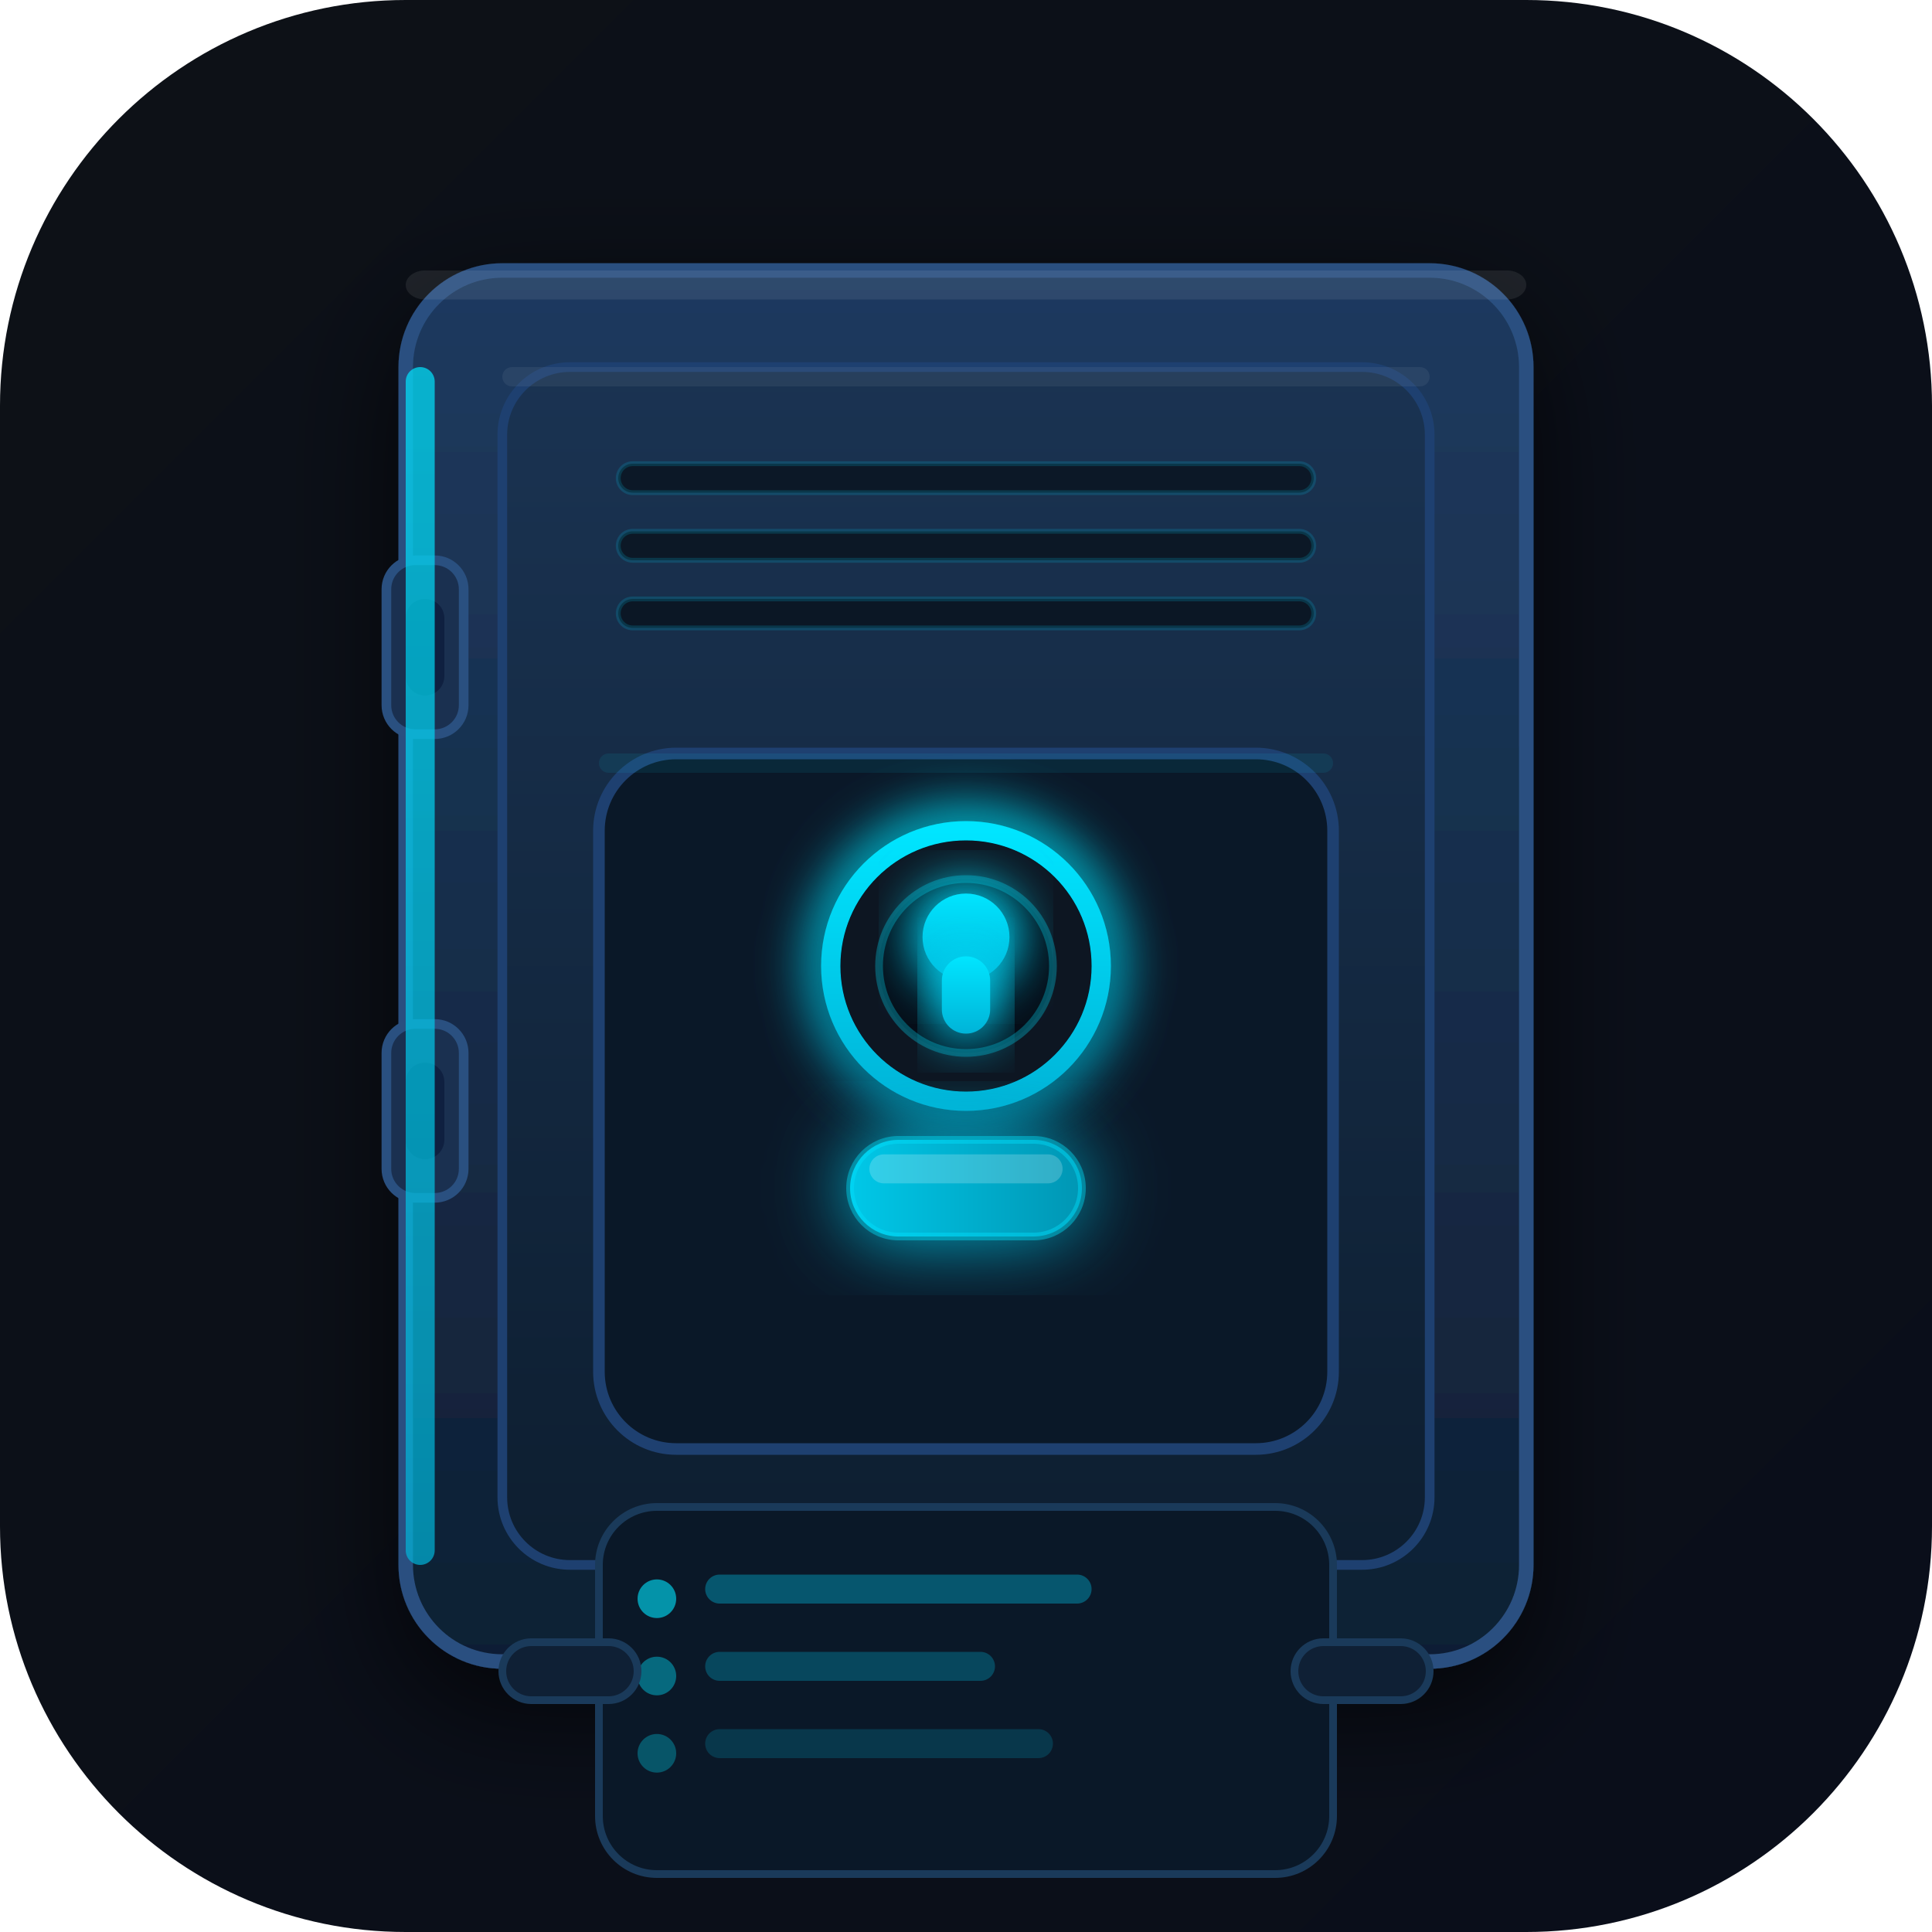
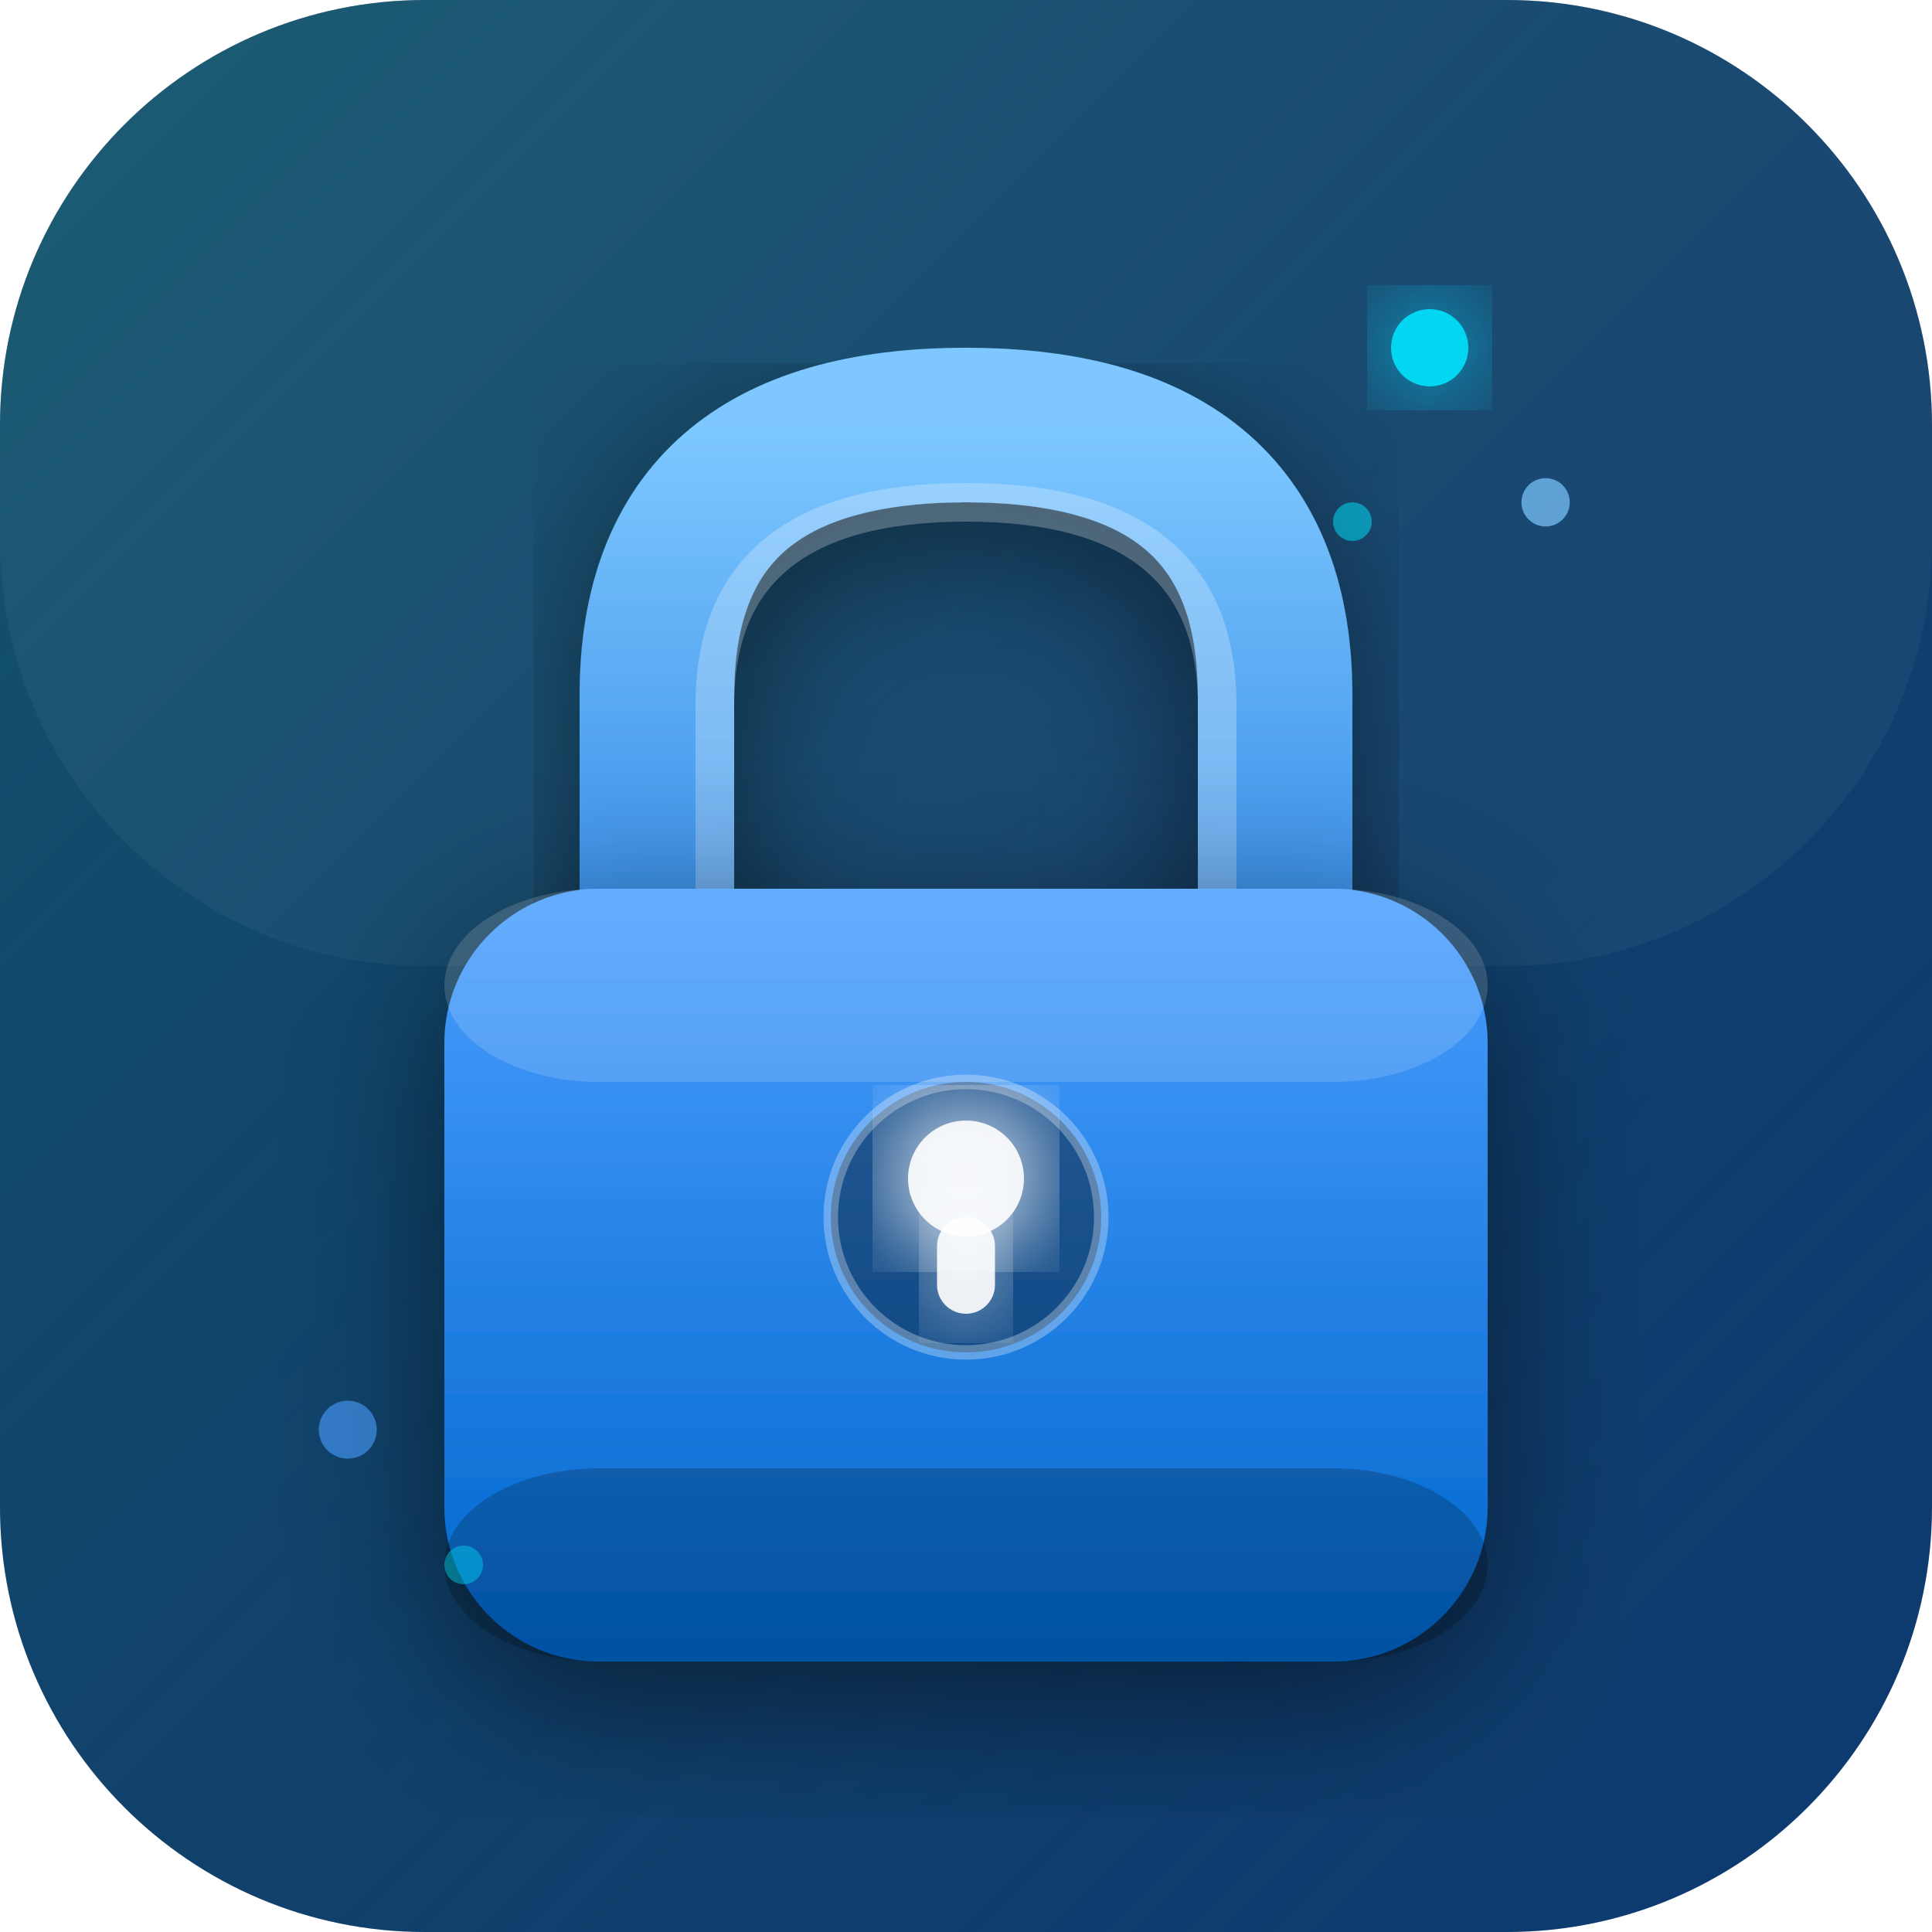
<svg xmlns="http://www.w3.org/2000/svg" width="200" height="200" viewBox="0 0 200 200">
  <defs>
    <linearGradient id="bgGrad" x1="0" y1="0" x2="1" y2="1">
-       <stop offset="0%" stop-color="#0D1117" />
-       <stop offset="100%" stop-color="#0A0E1A" />
+       <stop offset="0%" stop-color="#1A1A2E" />
+       <stop offset="100%" stop-color="#0F3460" />
    </linearGradient>
-     <linearGradient id="bodyGrad" x1="0" y1="0" x2="0" y2="1">
-       <stop offset="0%" stop-color="#1E3A5F" />
-       <stop offset="50%" stop-color="#162D4A" />
-       <stop offset="100%" stop-color="#0F1F33" />
+     <linearGradient id="lockBodyGrad" x1="0" y1="0" x2="0" y2="1">
+       <stop offset="0%" stop-color="#4A9EFF" />
+       <stop offset="100%" stop-color="#0066CC" />
    </linearGradient>
-     <linearGradient id="doorGrad" x1="0" y1="0" x2="0" y2="1">
-       <stop offset="0%" stop-color="#1A3352" />
-       <stop offset="100%" stop-color="#0D1E30" />
+     <linearGradient id="shackleGrad" x1="0" y1="0" x2="0" y2="1">
+       <stop offset="0%" stop-color="#7EC8FF" />
+       <stop offset="100%" stop-color="#3A8FE8" />
    </linearGradient>
-     <linearGradient id="cyanGrad" x1="0" y1="0" x2="0" y2="1">
-       <stop offset="0%" stop-color="#00E5FF" />
-       <stop offset="100%" stop-color="#00B4D8" />
+     <linearGradient id="glowGrad" x1="0" y1="0" x2="1" y2="1">
+       <stop offset="0%" stop-color="#00E5FF" stop-opacity="0.3" />
+       <stop offset="100%" stop-color="#007AFF" stop-opacity="0.1" />
    </linearGradient>
-     <linearGradient id="handleGrad" x1="0" y1="0" x2="1" y2="0">
-       <stop offset="0%" stop-color="#00C8E8" />
-       <stop offset="100%" stop-color="#0096B4" />
-     </linearGradient>
-     <filter id="glowCyan" x="-50%" y="-50%" width="200%" height="200%">
-       <feGaussianBlur stdDeviation="3" result="blur" />
+     <filter id="glow" x="-30%" y="-30%" width="160%" height="160%">
+       <feGaussianBlur stdDeviation="6" result="blur" />
      <feMerge>
        <feMergeNode in="blur" />
        <feMergeNode in="blur" />
        <feMergeNode in="SourceGraphic" />
      </feMerge>
    </filter>
-     <filter id="glowHandle" x="-60%" y="-60%" width="220%" height="220%">
-       <feGaussianBlur stdDeviation="4" result="blur" />
-       <feMerge>
-         <feMergeNode in="blur" />
-         <feMergeNode in="SourceGraphic" />
-       </feMerge>
-     </filter>
-     <filter id="bodyShadow" x="-15%" y="-10%" width="130%" height="130%">
-       <feDropShadow dx="0" dy="4" stdDeviation="6" flood-color="#000" flood-opacity="0.7" />
+     <filter id="softShadow" x="-20%" y="-20%" width="140%" height="140%">
+       <feDropShadow dx="0" dy="4" stdDeviation="8" flood-color="#000" flood-opacity="0.5" />
    </filter>
  </defs>
-   <rect x="0" y="0" width="200" height="200" rx="42" fill="url(#bgGrad)" />
-   <rect x="42" y="28" width="116" height="144" rx="10" fill="url(#bodyGrad)" stroke="#2A5080" stroke-width="1.5" filter="url(#bodyShadow)" />
-   <rect x="42" y="28" width="116" height="3" rx="2" fill="rgba(255,255,255,0.08)" />
-   <rect x="52" y="38" width="96" height="124" rx="7" fill="url(#doorGrad)" stroke="#1E4070" stroke-width="1" />
-   <rect x="52" y="38" width="96" height="2" rx="1" fill="rgba(255,255,255,0.06)" />
-   <rect x="40" y="58" width="8" height="18" rx="3" fill="#1A3050" stroke="#2A5080" stroke-width="1" />
-   <rect x="42" y="62" width="4" height="10" rx="2" fill="#0F2040" />
-   <rect x="40" y="106" width="8" height="18" rx="3" fill="#1A3050" stroke="#2A5080" stroke-width="1" />
-   <rect x="42" y="110" width="4" height="10" rx="2" fill="#0F2040" />
-   <rect x="64" y="48" width="72" height="3" rx="1.5" fill="rgba(0,0,0,0.5)" stroke="rgba(0,180,216,0.2)" stroke-width="0.5" />
-   <rect x="64" y="55" width="72" height="3" rx="1.5" fill="rgba(0,0,0,0.5)" stroke="rgba(0,180,216,0.2)" stroke-width="0.5" />
-   <rect x="64" y="62" width="72" height="3" rx="1.5" fill="rgba(0,0,0,0.5)" stroke="rgba(0,180,216,0.2)" stroke-width="0.5" />
-   <rect x="62" y="78" width="76" height="72" rx="8" fill="#0A1828" stroke="#1E4070" stroke-width="1.2" />
-   <rect x="62" y="78" width="76" height="2" rx="1" fill="rgba(0,229,255,0.08)" />
-   <circle cx="100" cy="100" r="14" fill="#071220" stroke="url(#cyanGrad)" stroke-width="2" filter="url(#glowCyan)" />
-   <circle cx="100" cy="100" r="9" fill="#050D18" stroke="rgba(0,229,255,0.3)" stroke-width="0.8" />
-   <circle cx="100" cy="97" r="4.5" fill="url(#cyanGrad)" filter="url(#glowCyan)" />
-   <rect x="97.5" y="99" width="5" height="8" rx="2.5" fill="url(#cyanGrad)" filter="url(#glowCyan)" />
-   <rect x="88" y="118" width="24" height="10" rx="5" fill="url(#handleGrad)" stroke="rgba(0,229,255,0.4)" stroke-width="0.8" filter="url(#glowHandle)" />
-   <rect x="90" y="119.5" width="20" height="3" rx="1.5" fill="rgba(255,255,255,0.2)" />
-   <rect x="62" y="156" width="76" height="38" rx="6" fill="#0A1828" stroke="#1A3A5A" stroke-width="0.8" />
-   <circle cx="68" cy="165.5" r="2" fill="rgba(0,229,255,0.6)" />
-   <rect x="73" y="163" width="40" height="3" rx="1.5" fill="rgba(0,180,216,0.4)" />
-   <circle cx="68" cy="173.5" r="2" fill="rgba(0,229,255,0.4)" />
-   <rect x="73" y="171" width="30" height="3" rx="1.5" fill="rgba(0,180,216,0.3)" />
-   <circle cx="68" cy="181.5" r="2" fill="rgba(0,229,255,0.3)" />
-   <rect x="73" y="179" width="36" height="3" rx="1.5" fill="rgba(0,180,216,0.2)" />
-   <rect x="52" y="170" width="14" height="6" rx="3" fill="#0F2035" stroke="#1A3A5A" stroke-width="0.8" />
-   <rect x="134" y="170" width="14" height="6" rx="3" fill="#0F2035" stroke="#1A3A5A" stroke-width="0.8" />
-   <rect x="42" y="38" width="3" height="124" rx="1.5" fill="url(#cyanGrad)" opacity="0.7" />
+   <rect x="0" y="0" width="200" height="200" rx="44" fill="url(#bgGrad)" />
+   <rect x="0" y="0" width="200" height="200" rx="44" fill="url(#glowGrad)" />
+   <rect x="0" y="0" width="200" height="100" rx="44" fill="rgba(255,255,255,0.04)" />
+   <path d="M68 96 L68 72 Q68 44 100 44 Q132 44 132 72 L132 96" fill="none" stroke="url(#shackleGrad)" stroke-width="16" stroke-linecap="round" filter="url(#softShadow)" />
+   <path d="M74 96 L74 73 Q74 52 100 52 Q126 52 126 73 L126 96" fill="none" stroke="rgba(255,255,255,0.25)" stroke-width="4" stroke-linecap="round" />
+   <rect x="46" y="92" width="108" height="80" rx="16" fill="url(#lockBodyGrad)" filter="url(#softShadow)" />
+   <rect x="46" y="92" width="108" height="20" rx="16" fill="rgba(255,255,255,0.15)" />
+   <rect x="46" y="152" width="108" height="20" rx="16" fill="rgba(0,0,0,0.2)" />
+   <circle cx="100" cy="126" r="14" fill="rgba(0,0,0,0.4)" stroke="rgba(255,255,255,0.3)" stroke-width="1.5" />
+   <circle cx="100" cy="122" r="6" fill="rgba(255,255,255,0.9)" filter="url(#glow)" />
+   <rect x="97" y="126" width="6" height="10" rx="3" fill="rgba(255,255,255,0.9)" filter="url(#glow)" />
+   <circle cx="148" cy="36" r="4" fill="#00E5FF" opacity="0.9" filter="url(#glow)" />
+   <circle cx="160" cy="52" r="2.5" fill="#7EC8FF" opacity="0.7" />
+   <circle cx="140" cy="54" r="2" fill="#00E5FF" opacity="0.5" />
+   <circle cx="36" cy="148" r="3" fill="#4A9EFF" opacity="0.6" />
+   <circle cx="48" cy="162" r="2" fill="#00E5FF" opacity="0.4" />
</svg>
